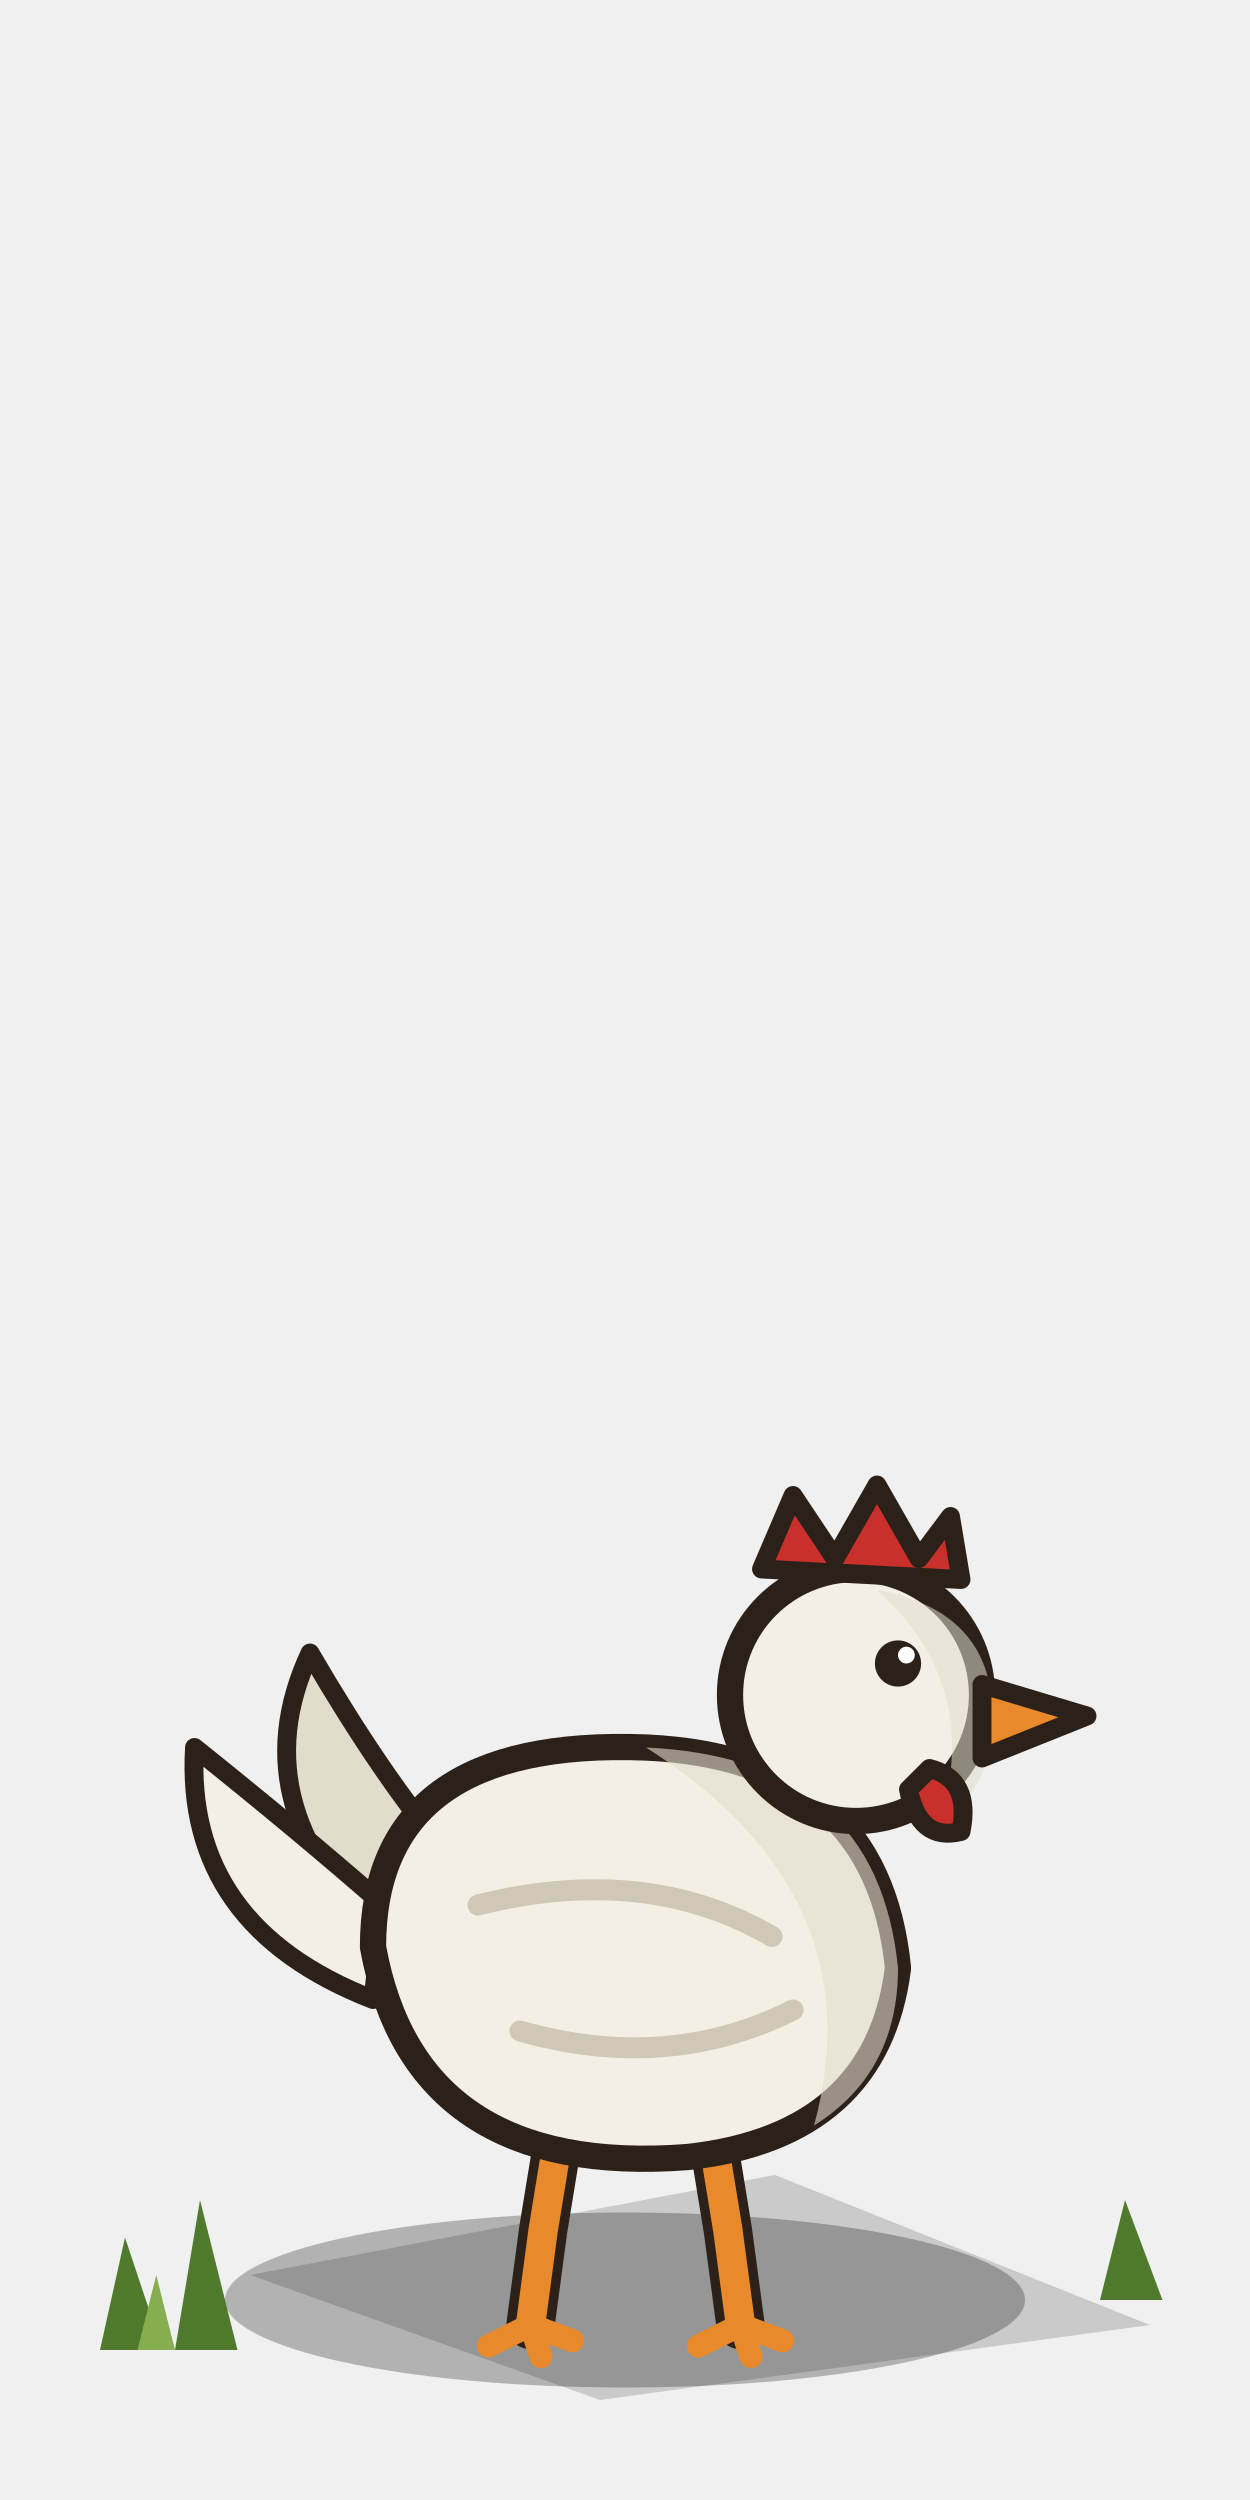
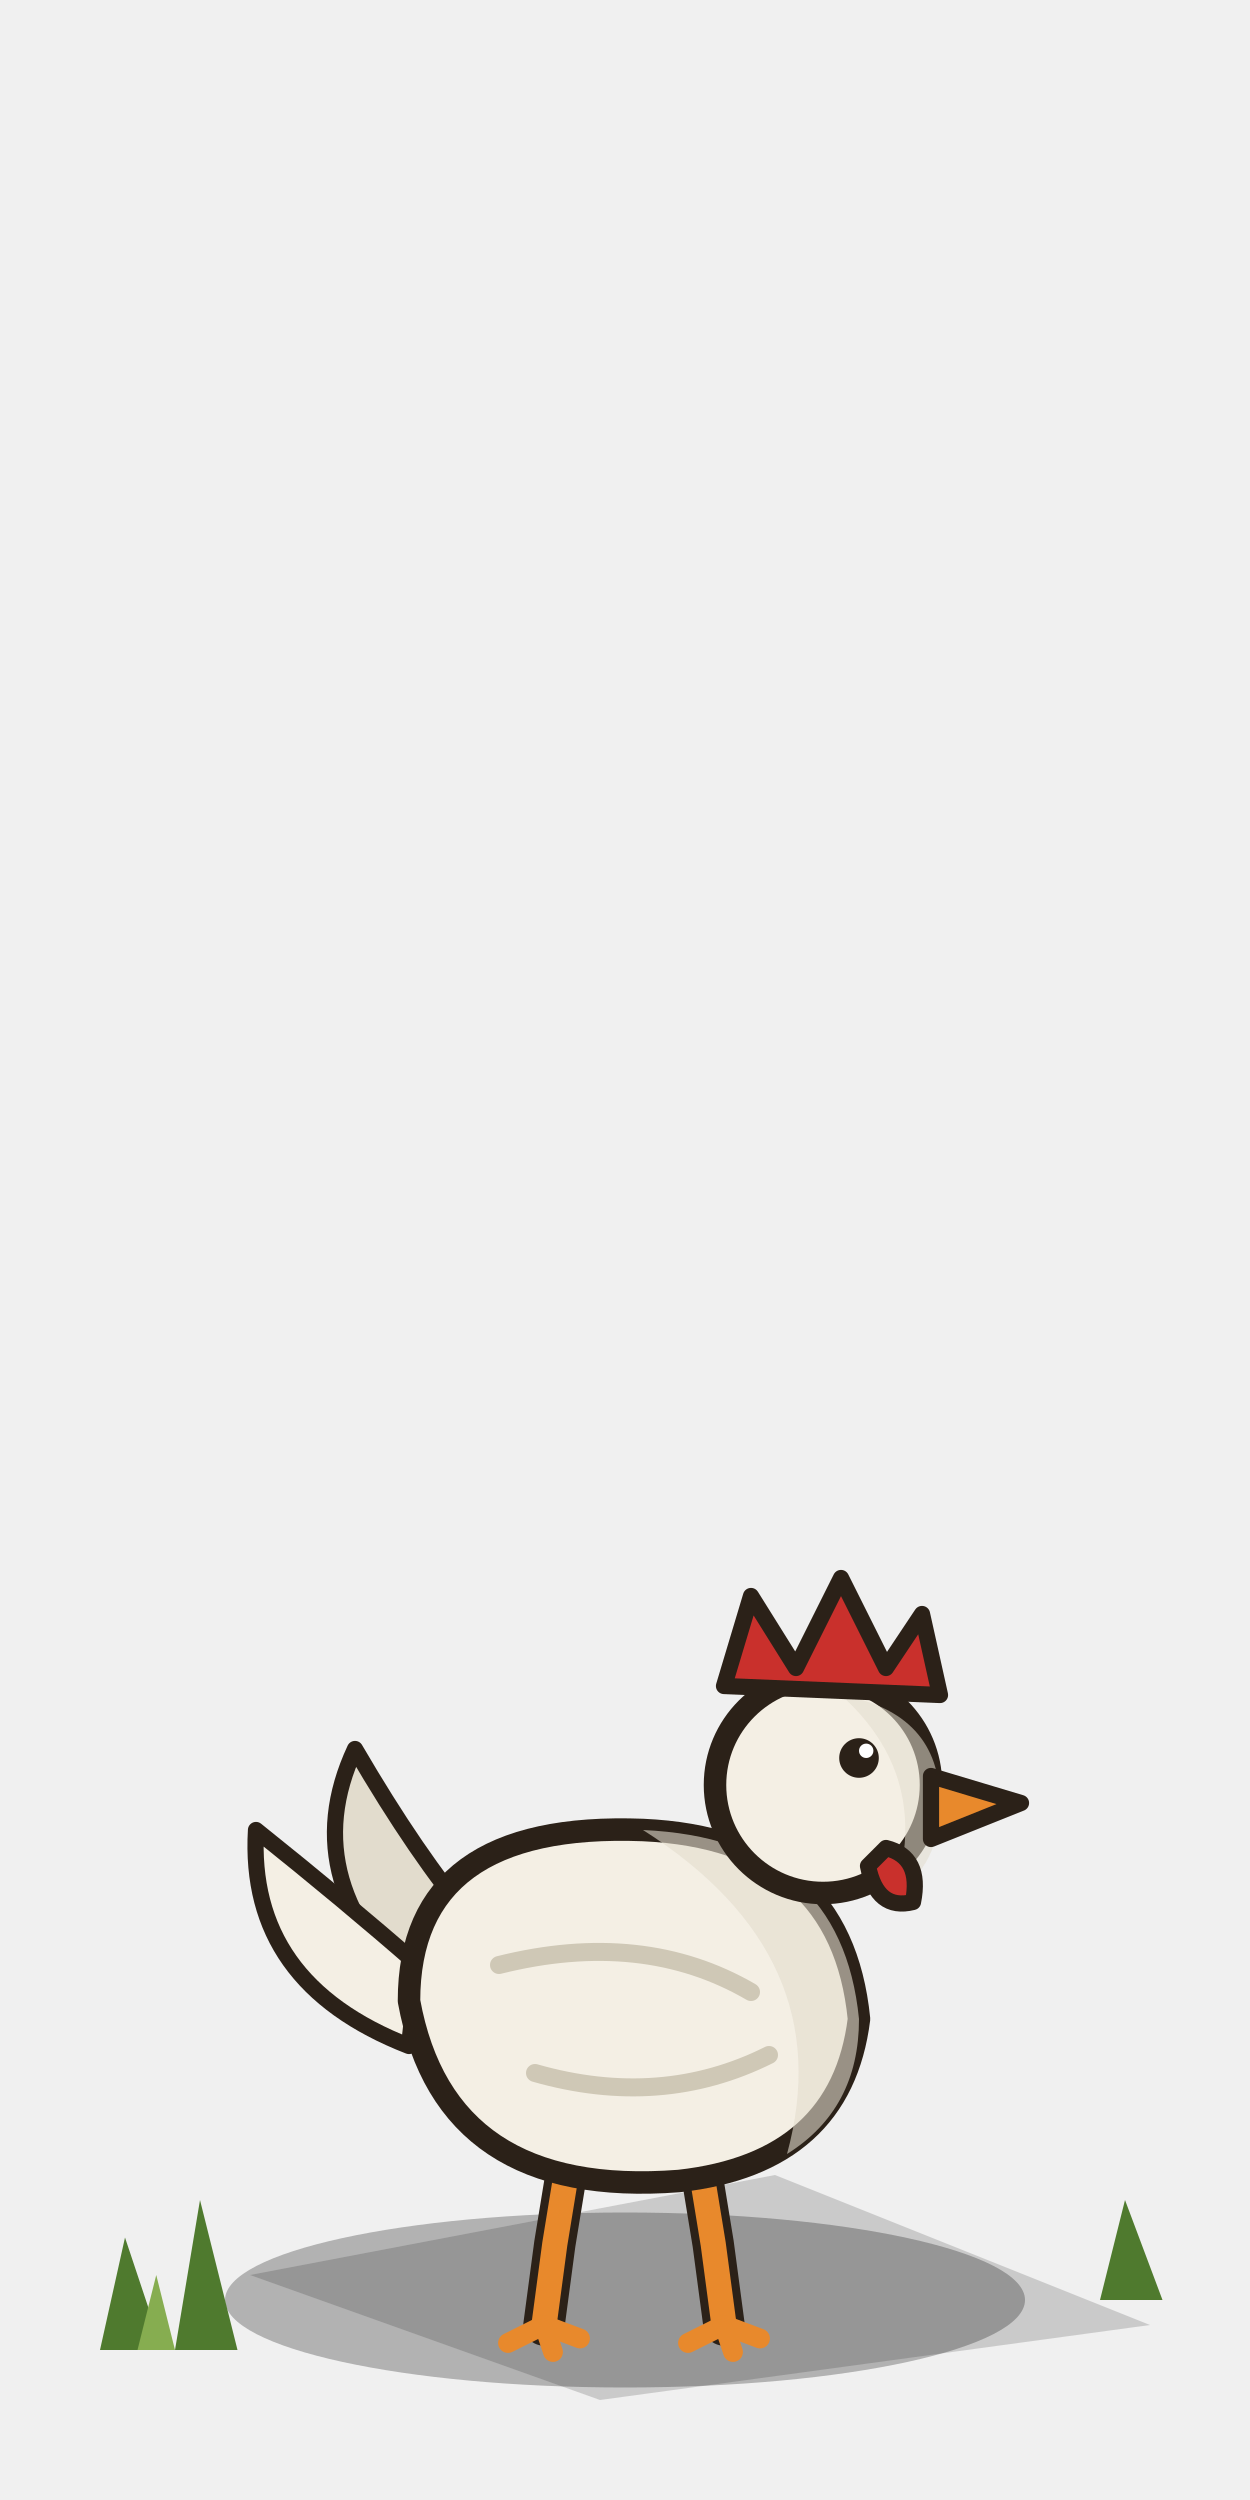
<svg xmlns="http://www.w3.org/2000/svg" width="100" height="200" viewBox="0 0 100 200">
  <defs>
    <style>.o{stroke:#2b2118;stroke-width:2.5;stroke-linejoin:round;stroke-linecap:round}.i{stroke:#2b2118;stroke-width:1.8;stroke-linejoin:round;stroke-linecap:round}</style>
  </defs>
  <path d="M20,182 L62,174 L92,186 L48,192 Z" fill="#000" opacity=".16" />
  <ellipse cx="50" cy="184" rx="32" ry="7" fill="#000" opacity=".26" />
-   <g transform="translate(50,186) scale(0.84) translate(-50,-186)">
+   <g transform="translate(50,186) scale(0.72) translate(-50,-186)">
    <path d="M44,166 l-1.8,11.0 l-1.2,9.0" fill="none" stroke="#2b2118" stroke-width="4.6" stroke-linecap="round" />
    <path d="M44,166 l-1.8,11.0 l-1.2,9.0" fill="none" stroke="#e8892c" stroke-width="2.8" stroke-linecap="round" />
    <path d="M41,186 l-4,2 M41,186 l4,1.5 M41,186 l1,3" fill="none" stroke="#e8892c" stroke-width="2.2" stroke-linecap="round" />
    <path d="M58,166 l1.8,11.0 l1.2,9.0" fill="none" stroke="#2b2118" stroke-width="4.6" stroke-linecap="round" />
    <path d="M58,166 l1.8,11.0 l1.2,9.0" fill="none" stroke="#e8892c" stroke-width="2.8" stroke-linecap="round" />
    <path d="M61,186 l-4,2 M61,186 l4,1.5 M61,186 l1,3" fill="none" stroke="#e8892c" stroke-width="2.2" stroke-linecap="round" />
    <path class="i" d="M28,150 q-15,-13 -8,-28 q7,12 13,19z" fill="#e2dccd" />
    <path class="i" d="M26,155 q-18,-7 -17,-24 q10,8 18,15z" fill="#f4efe4" />
    <path class="o" d="M26,150 q4,22 30,20 q18,-2 20,-18 q-2,-20 -24,-21 q-26,-1 -26,19z" fill="#f4efe4" />
    <path d="M52,131 q22,1 24,21 q0,10 -8,15 q6,-22 -16,-36z" fill="#e2dccd" opacity=".6" />
    <path d="M36,146 q16,-4 28,3 M40,158 q14,4 26,-2" fill="none" stroke="#cfc8b6" stroke-width="2" stroke-linecap="round" />
    <circle class="o" cx="72" cy="126" r="12" fill="#f4efe4" />
    <path d="M74,116 q11,2 11,12 q0,7 -5,10 q4,-13 -6,-22z" fill="#e2dccd" opacity=".55" />
-     <path class="i" d="M63,114 l3,-7 l4,6 l4,-7 l4,7 l3,-4 l1,6z" fill="#c9302c" />
+     <path class="i" d="M61,115 l3,-10 l5,8 l5,-10 l5,10 l4,-6 l2,9z" fill="#c9302c" />
    <path class="i" d="M84,125 l10,3 l-10,4z" fill="#e8892c" />
    <path class="i" d="M79,133 q4,1 3,6 q-4,1 -5,-4z" fill="#c9302c" />
    <circle cx="76" cy="123" r="2.2" fill="#2b2118" />
    <circle cx="76.8" cy="122.2" r="0.8" fill="#fff" />
  </g>
  <g fill="#4f7a2e">
    <path d="M8,188 l2,-9 l3,9z M14,188 l2,-12 l3,12z M88,184 l2,-8 l3,8z" />
  </g>
  <g fill="#86ad50">
    <path d="M11,188 l1.5,-6 l1.5,6z" />
  </g>
</svg>
